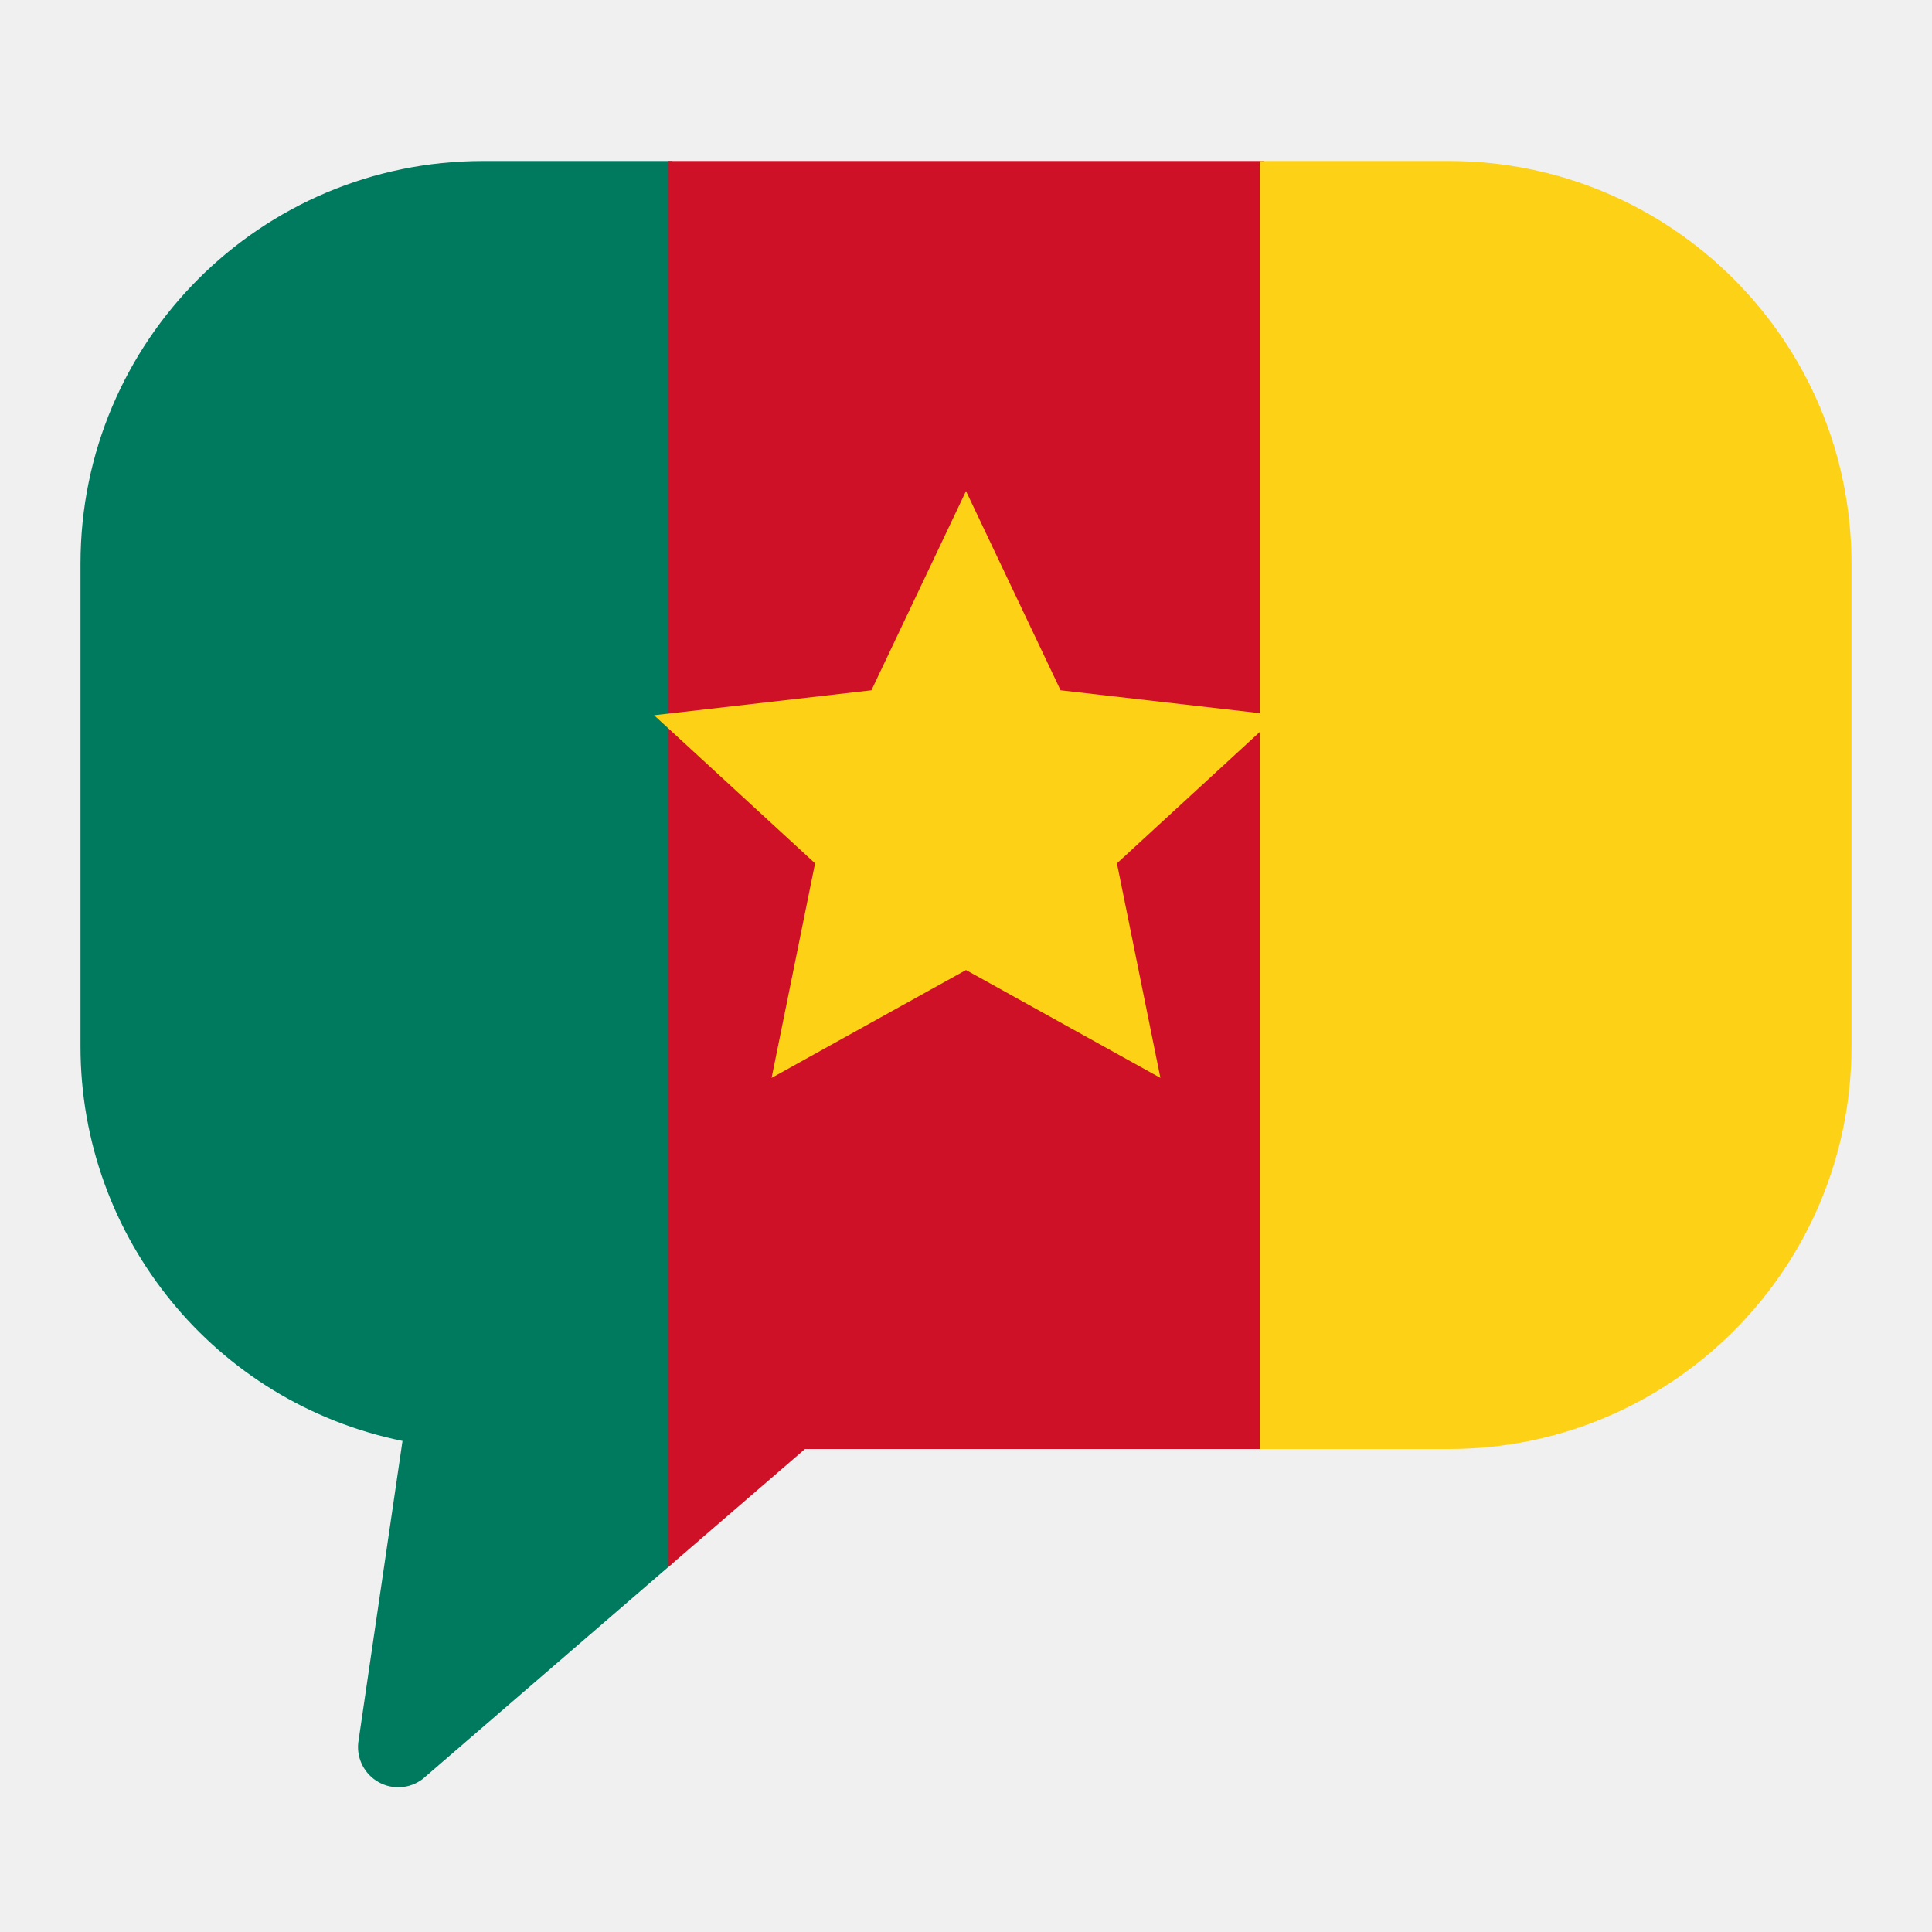
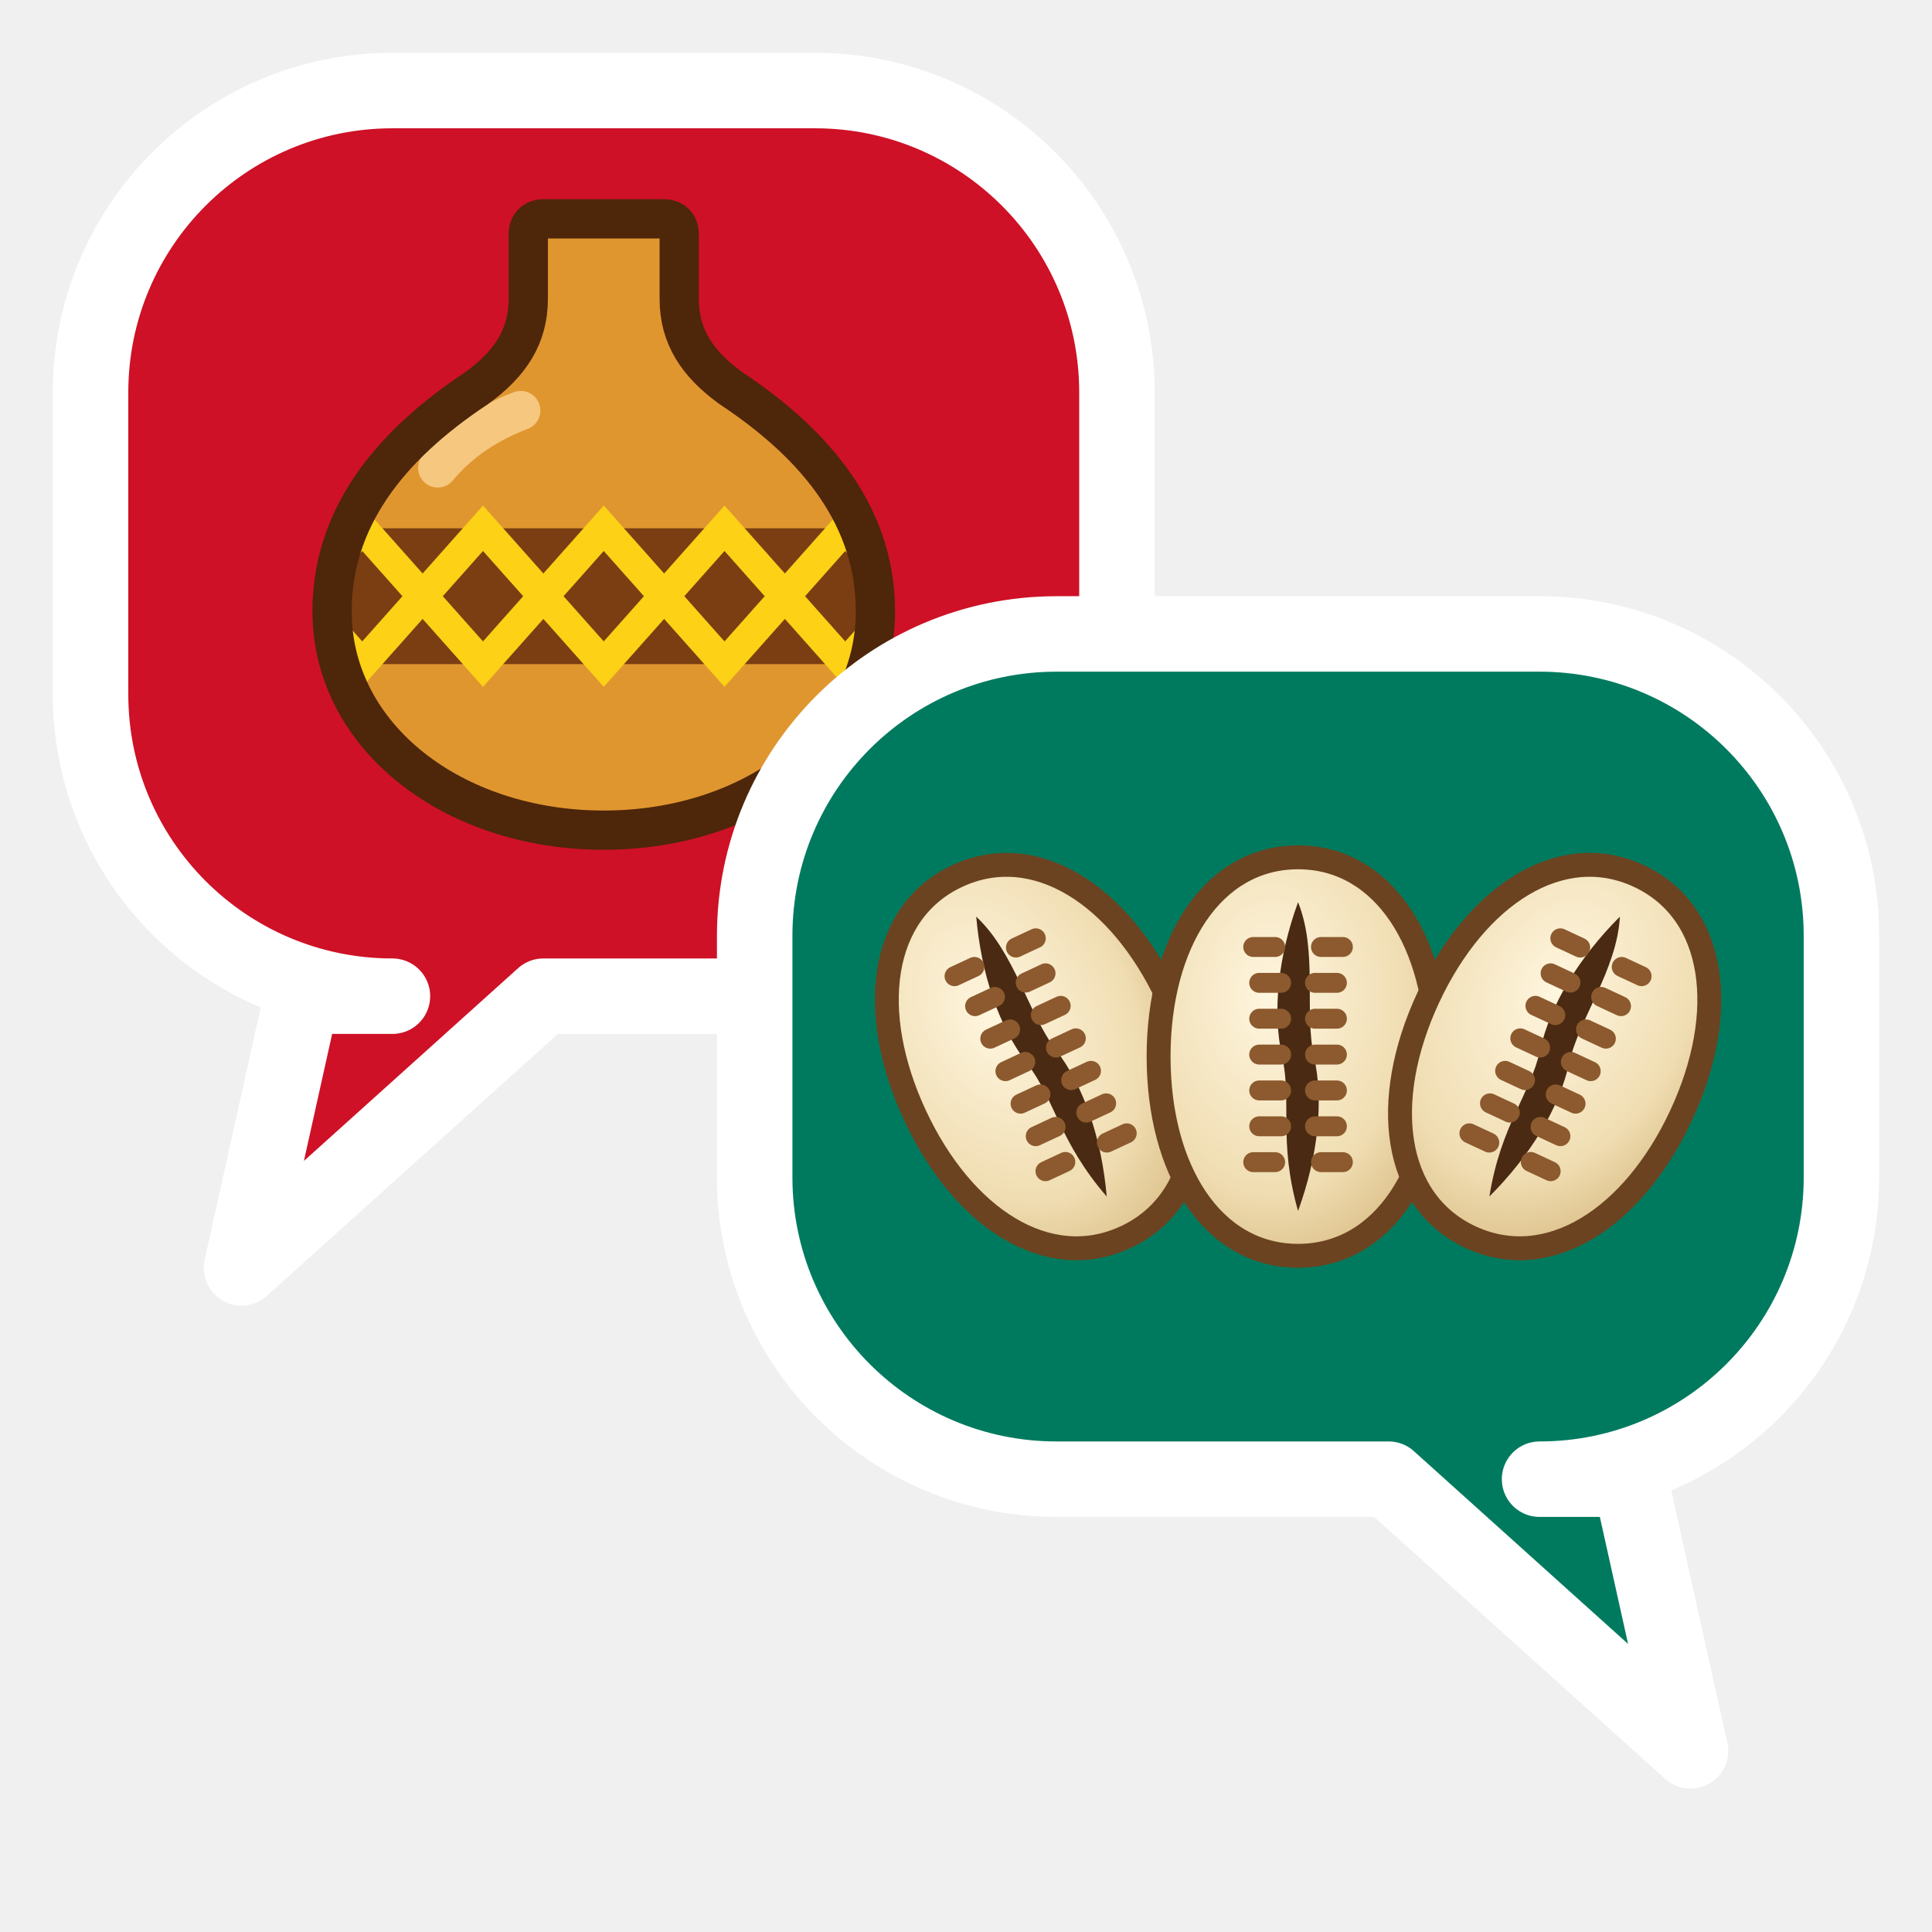
- <svg xmlns="http://www.w3.org/2000/svg" viewBox="0 0 48 48">
+ <svg xmlns="http://www.w3.org/2000/svg" viewBox="0 0 64 64">
  <defs>
-     <clipPath id="b">
-       <path d="M12 4h24a10 10 0 0 1 10 10v12a10 10 0 0 1-10 10H20l-9.5 8.2a1 1 0 0 1-1.6-.9L10 35.8A10 10 0 0 1 2 26V14A10 10 0 0 1 12 4Z" />
+     <radialGradient id="ivoire" cx="40%" cy="35%" r="70%">
+       <stop offset="0" stop-color="#FFF6DF" />
+       <stop offset="0.7" stop-color="#F0DDB2" />
+       <stop offset="1" stop-color="#DCC08A" />
+     </radialGradient>
+     <clipPath id="cal">
+       <path d="M20 4.5h8c.6 0 1 .4 1 1v4.3c0 2.5 1.2 4.3 3.4 5.9C38.3 19.6 42 24.4 42 30.5 42 38.8 34 45 24 45S6 38.8 6 30.5c0-6.1 3.7-10.9 9.6-14.8 2.2-1.6 3.4-3.4 3.4-5.9V5.5c0-.6.4-1 1-1Z" />
    </clipPath>
  </defs>
-   <g clip-path="url(#b)">
-     <rect width="16.7" height="48" fill="#007A5E" />
-     <rect x="16.6" width="14.8" height="48" fill="#CE1126" />
-     <rect x="31.3" width="16.7" height="48" fill="#FCD116" />
+   <path d="M13 3H27A10 10 0 0 1 37 13V23A10 10 0 0 1 27 33L18 33L8 42L10 33H13A10 10 0 0 1 3 23V13A10 10 0 0 1 13 3Z" fill="#CE1126" stroke="#fff" stroke-width="2.5" stroke-linejoin="round" />
+   <g transform="translate(20 17.5) scale(0.5) translate(-24 -25)">
+     <g clip-path="url(#cal)">
+       <rect width="48" height="48" fill="#E0962F" />
+       <rect y="25" width="48" height="9" fill="#7A3E12" />
+       <path d="M0 25l4 4.5L8 25l4 4.5 4-4.5 4 4.5 4-4.5 4 4.5 4-4.5 4 4.5 4-4.5 4 4.5 4-4.5M0 34l4-4.5L8 34l4-4.5 4 4.5 4-4.5 4 4.5 4-4.5 4 4.5 4-4.5 4 4.5 4-4.5 4 4.5" stroke="#FCD116" stroke-width="2" fill="none" />
+       <path d="M13 21c1.5-1.8 3.4-3 5.5-3.8" stroke="#F6C77E" stroke-width="2.6" stroke-linecap="round" fill="none" />
+     </g>
+     <path d="M20 4.5h8c.6 0 1 .4 1 1v4.3c0 2.5 1.2 4.3 3.4 5.9C38.3 19.6 42 24.4 42 30.5 42 38.8 34 45 24 45S6 38.8 6 30.5c0-6.1 3.7-10.9 9.6-14.8 2.2-1.6 3.4-3.4 3.4-5.9V5.5c0-.6.4-1 1-1Z" fill="none" stroke="#4E260A" stroke-width="2.6" />
  </g>
-   <path d="m24 12.2 2.35 4.95 5.4.62-4 3.68 1.08 5.33L24 24.1l-4.83 2.68 1.08-5.33-4-3.68 5.4-.62Z" fill="#FCD116" />
+   <path d="M35 21H51A10 10 0 0 1 61 31V39A10 10 0 0 1 51 49L54 49L56 58L46 49H35A10 10 0 0 1 25 39V31A10 10 0 0 1 35 21Z" fill="#007A5E" stroke="#fff" stroke-width="2.5" stroke-linejoin="round" />
+   <g transform="translate(34.5 35) rotate(-25) scale(0.33) translate(-24 -24)">
+     <path d="M24 4c8.6 0 14 8.6 14 20s-5.4 20-14 20-14-8.6-14-20S15.4 4 24 4Z" fill="url(#ivoire)" stroke="#6B4320" stroke-width="2.4" />
+     <path d="M24 8.5c-2 5.5-2.6 11-1.6 15.5S22 32.5 24 39.5c2-5.5 2.6-11 1.6-15.5S26 13.5 24 8.5Z" fill="#4A2A12" />
+     <path d="M21.7 13.0h-2.2M26.3 13.0h2.2M22.3 16.6h-2.2M25.7 16.6h2.2M22.3 20.2h-2.2M25.7 20.2h2.2M22.3 23.8h-2.2M25.7 23.8h2.2M22.3 27.4h-2.2M25.7 27.4h2.2M22.3 31.0h-2.2M25.7 31.0h2.2M21.7 34.6h-2.2M26.3 34.6h2.2" stroke="#8C5A2E" stroke-width="2" stroke-linecap="round" />
+   </g>
+   <g transform="translate(43 35) rotate(0) scale(0.33) translate(-24 -24)">
+     <path d="M24 4c8.6 0 14 8.6 14 20s-5.4 20-14 20-14-8.6-14-20S15.4 4 24 4Z" fill="url(#ivoire)" stroke="#6B4320" stroke-width="2.4" />
+     <path d="M24 8.5c-2 5.5-2.6 11-1.6 15.5S22 32.5 24 39.5c2-5.5 2.6-11 1.6-15.5S26 13.5 24 8.5Z" fill="#4A2A12" />
+     <path d="M21.7 13.0h-2.2M26.3 13.0h2.2M22.3 16.6h-2.2M25.7 16.6h2.2M22.3 20.2h-2.2M25.7 20.2h2.2M22.3 23.8h-2.2M25.7 23.8h2.2M22.3 27.4h-2.2M25.7 27.4h2.2M22.3 31.0h-2.2M25.7 31.0h2.2M21.7 34.6h-2.2M26.3 34.6h2.2" stroke="#8C5A2E" stroke-width="2" stroke-linecap="round" />
+   </g>
+   <g transform="translate(51.5 35) rotate(25) scale(0.33) translate(-24 -24)">
+     <path d="M24 4c8.6 0 14 8.6 14 20s-5.4 20-14 20-14-8.6-14-20S15.4 4 24 4Z" fill="url(#ivoire)" stroke="#6B4320" stroke-width="2.4" />
+     <path d="M24 8.5c-2 5.5-2.6 11-1.6 15.5S22 32.5 24 39.5c2-5.5 2.6-11 1.6-15.5S26 13.5 24 8.5Z" fill="#4A2A12" />
+     <path d="M21.7 13.0h-2.2M26.3 13.0h2.2M22.3 16.6h-2.2M25.7 16.6h2.2M22.3 20.2h-2.2M25.7 20.2h2.2M22.3 23.8h-2.2M25.7 23.8h2.2M22.3 27.4h-2.2M25.7 27.4h2.2M22.3 31.0h-2.2M25.7 31.0h2.2M21.7 34.6h-2.2M26.3 34.6h2.2" stroke="#8C5A2E" stroke-width="2" stroke-linecap="round" />
+   </g>
</svg>
